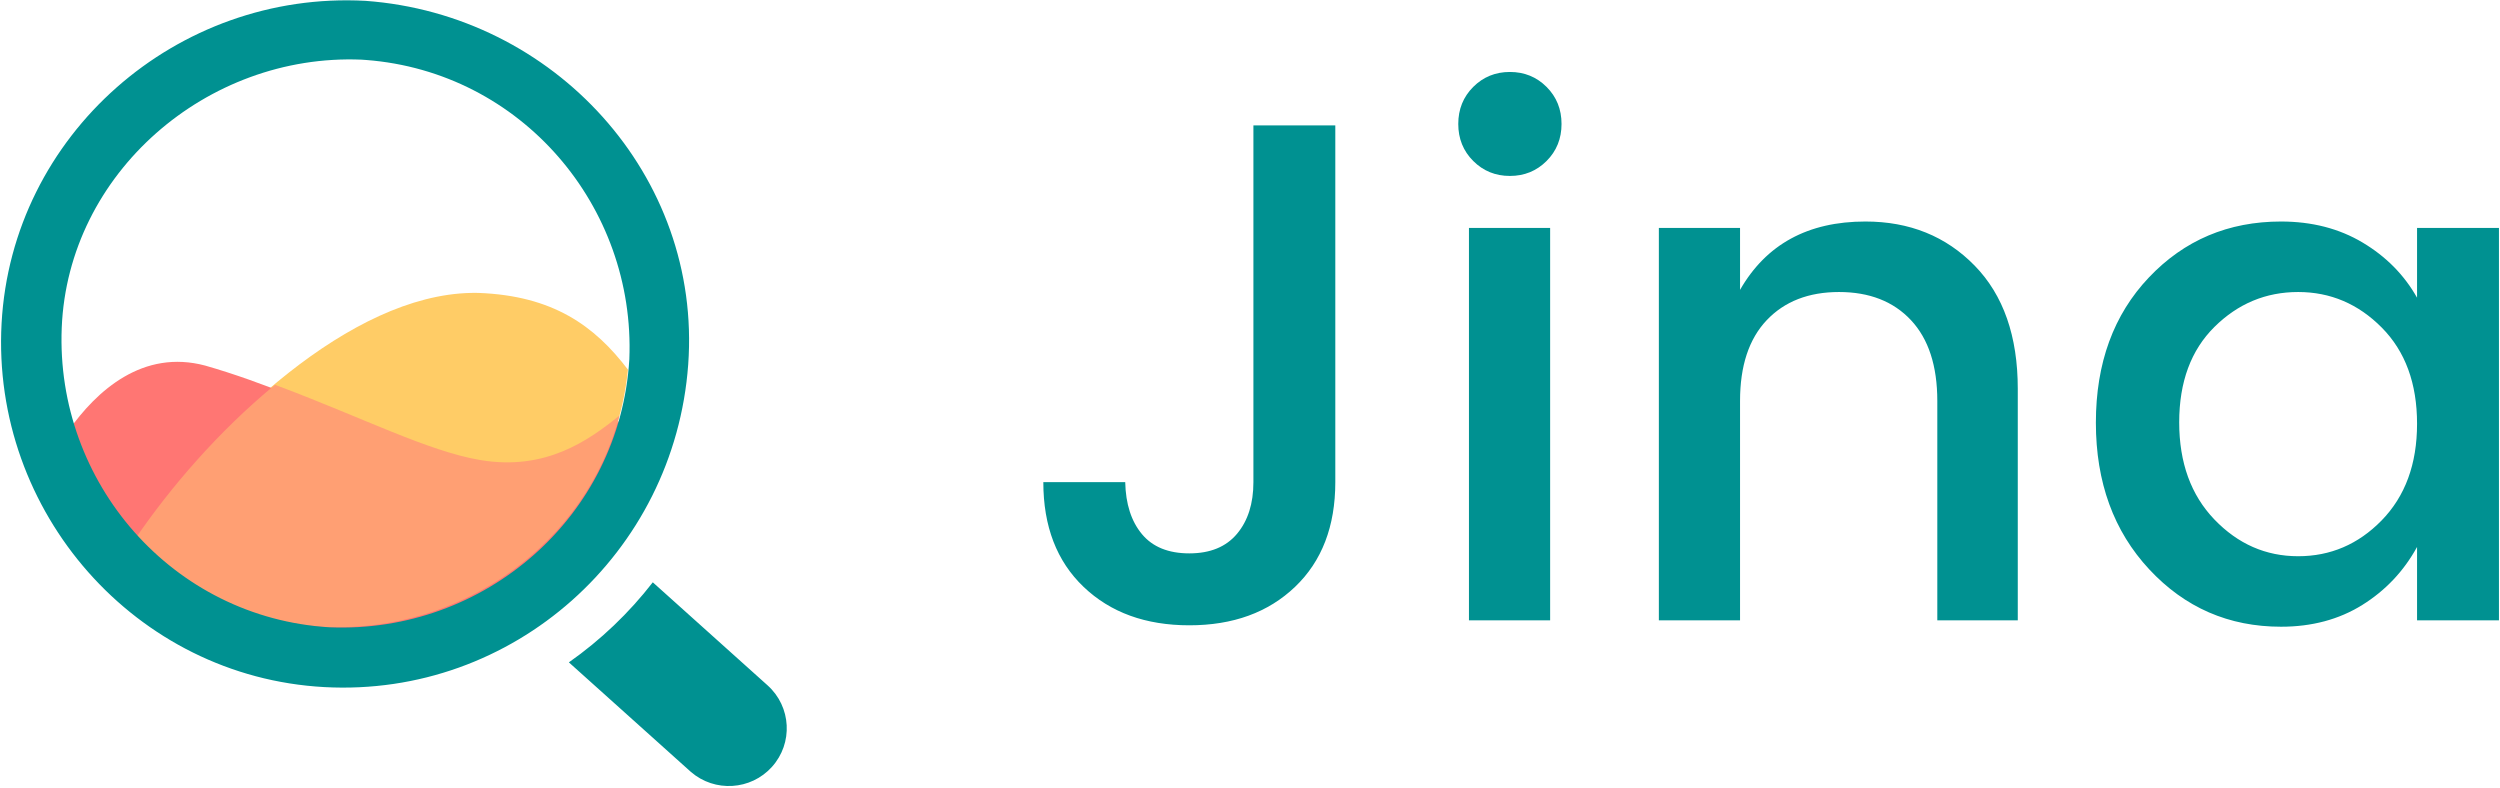
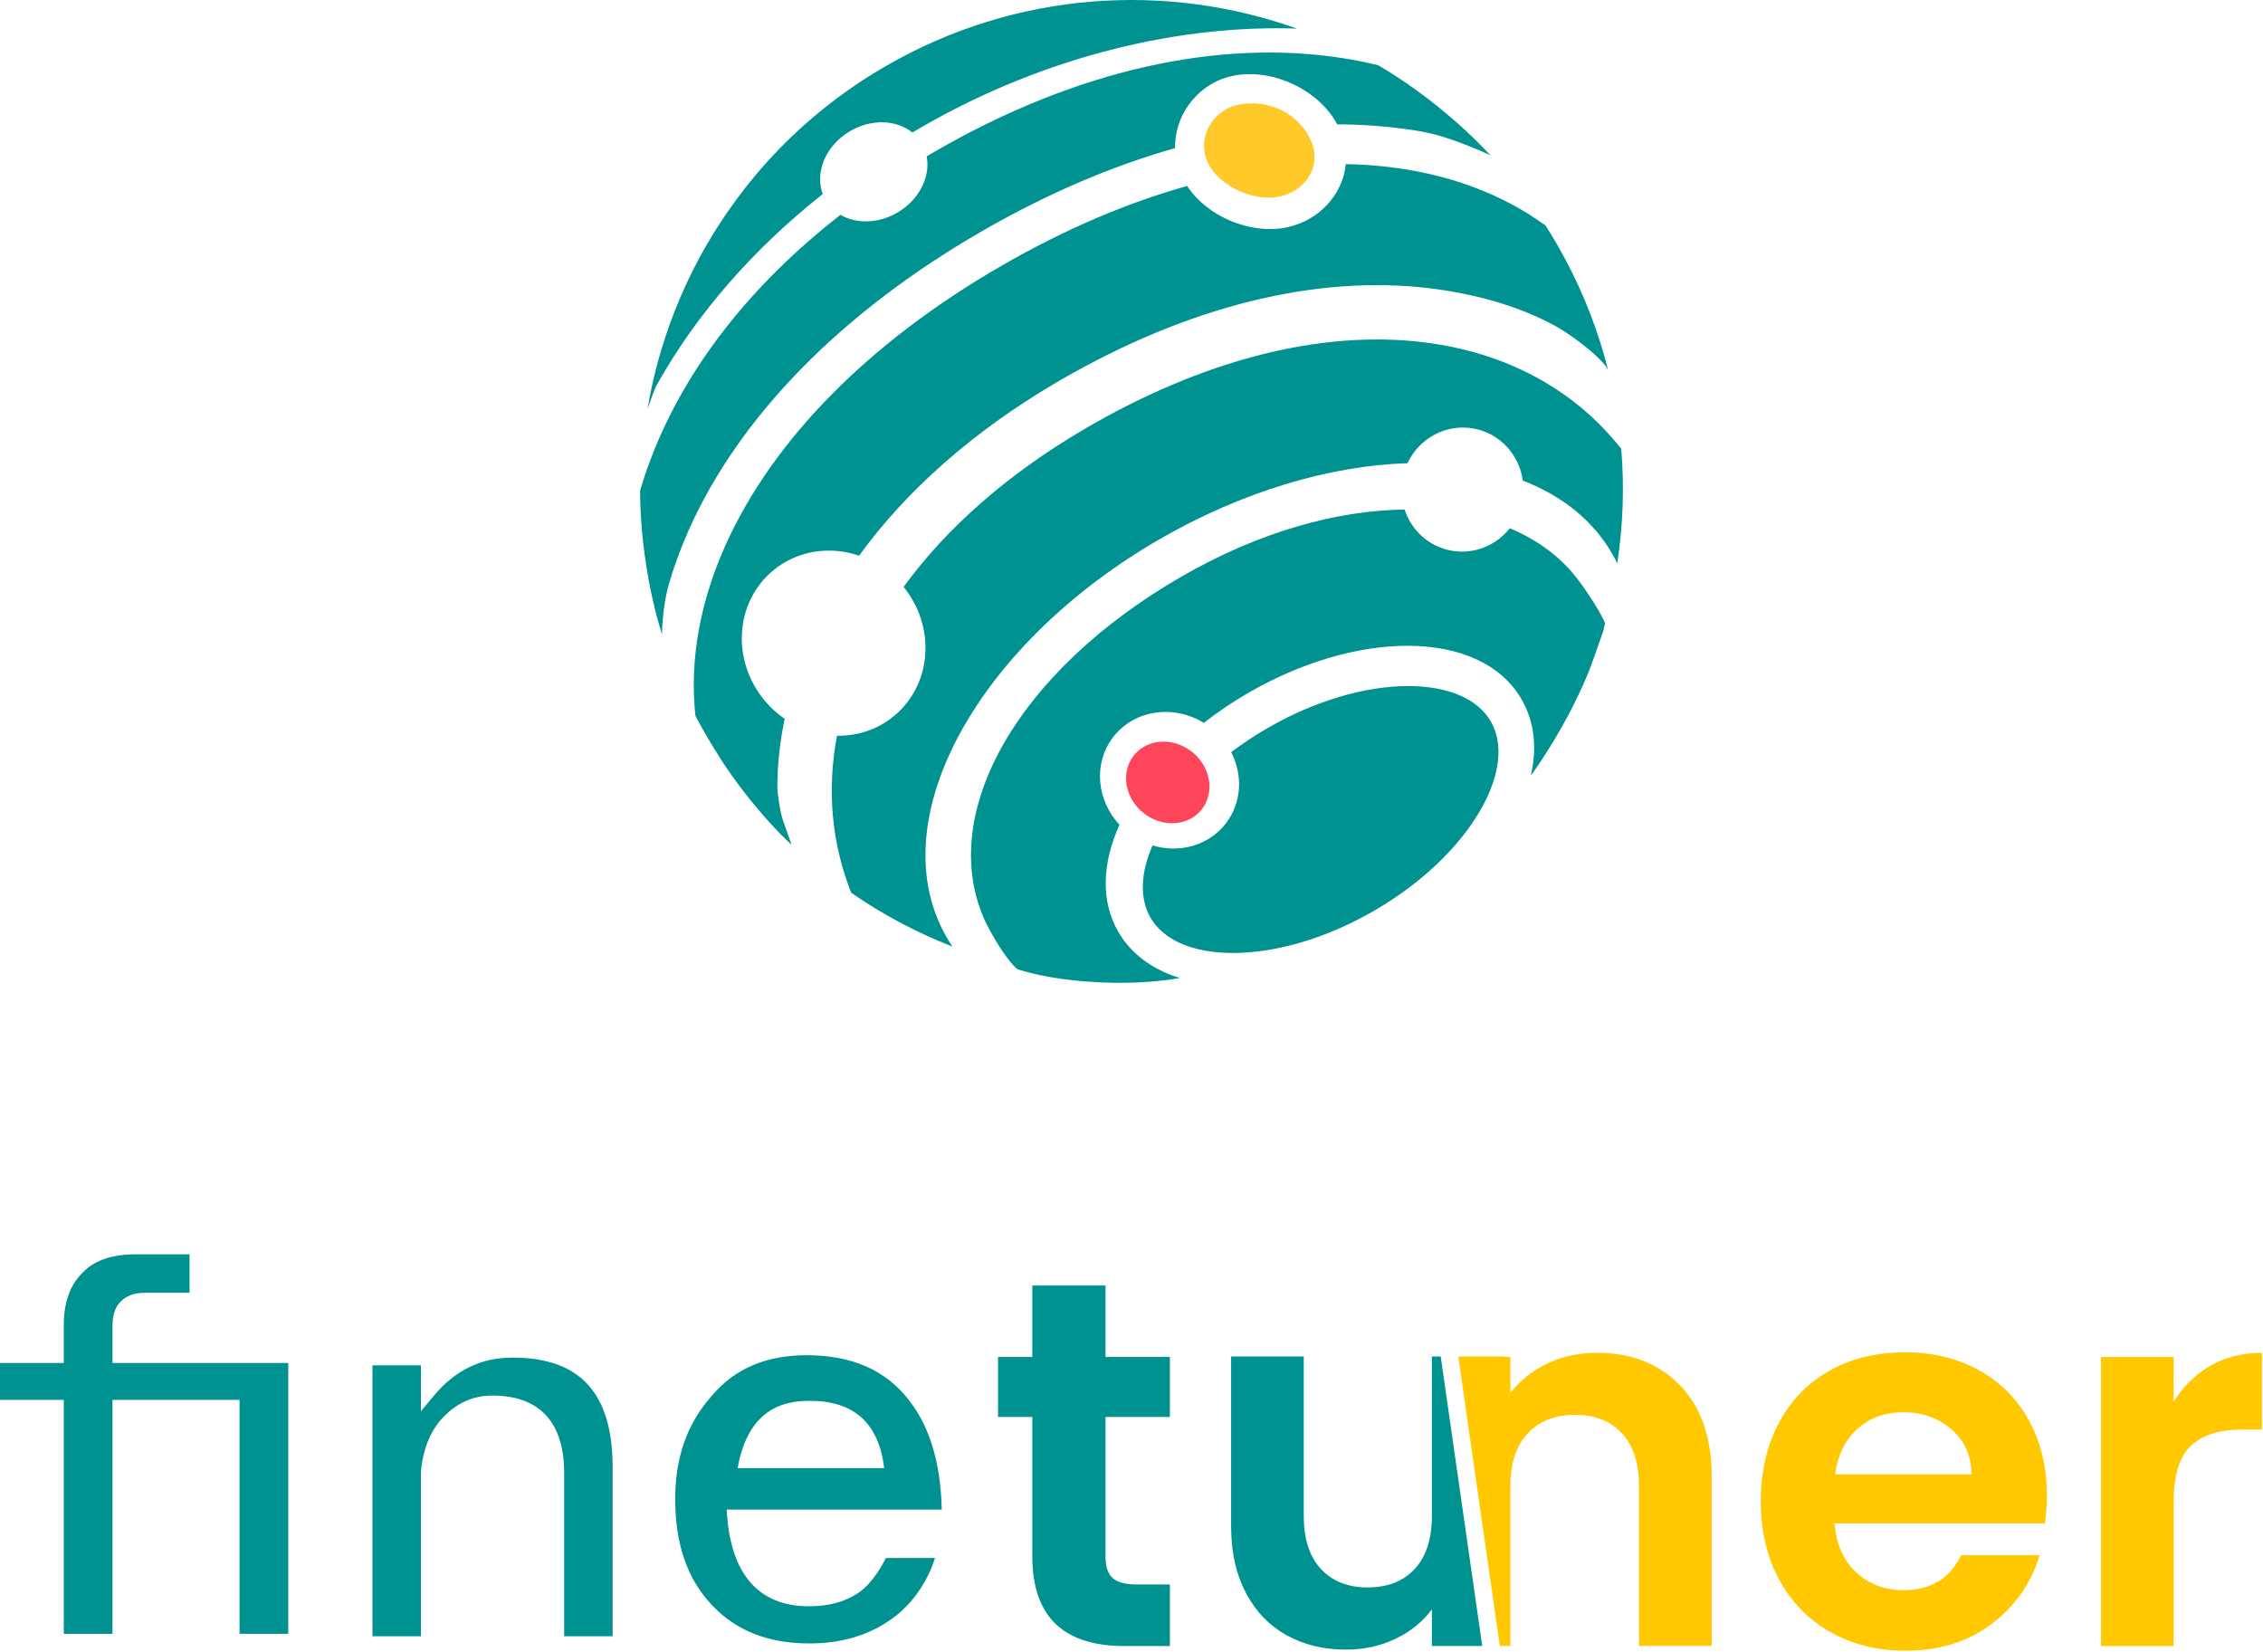
- <svg xmlns="http://www.w3.org/2000/svg" width="1334px" height="420px" viewBox="0 0 1334 420" version="1.1">
+ <svg xmlns="http://www.w3.org/2000/svg" width="1248px" height="911px" viewBox="0 0 1248 911" version="1.1">
  <g id="页面-1" stroke="none" stroke-width="1" fill="none" fill-rule="evenodd">
-     <g id="编组" fill-rule="nonzero">
-       <g id="search-colorful-2-(1)">
-         <path d="M253.373,156.278 L255.345,156.302 C294.994,157.781 317.308,173.818 335.077,197.251 C326.942,278.498 255.685,337.845 174.76,334.552 C133.587,332.09 97.621,313.655 71.93,285.853 C115.86,225.553 186.966,157.58 251.409,156.296 L253.373,156.278 Z" id="路径" fill="#FFCC66" />
-         <path d="M36.249,230.23 L36.279,230.189 C51.699,208.154 76.398,186.261 109.487,195.072 C172.41,213.054 231.474,249.891 267.487,248.85 C301.76,247.86 315.6,237.969 330.617,224.4 C312.317,291.789 247.016,338.572 173.848,335.67 C107.579,331.806 54.737,287.795 36.249,230.23 Z" id="路径" fill="#FF7673" />
-         <path d="M145.424,206.426 L146.741,205.339 L149.455,206.354 C193.608,222.953 228.727,240.876 256.425,245.502 C291.068,251.289 313.875,235.22 330.617,221.671 C312.529,289.998 247.106,337.491 173.779,334.554 C133.183,332.163 97.628,314.545 71.93,287.883 C91.327,259.359 117.07,229.983 145.424,206.426 Z" id="路径" fill="#FF9F73" />
-         <path d="M348.333,310.72 L409.586,365.712 C422.277,377.107 423.304,396.579 411.881,409.233 C400.6,421.731 381.358,422.874 368.669,411.89 L368.243,411.514 L303.552,353.434 C320.54,341.504 335.644,327.089 348.333,310.72 Z M0.845,172.556 C6.341,71.856 94.272,-5.042 195.027,0.45 C295.782,7.774 374.554,93.827 367.226,194.527 C359.899,295.228 273.799,372.126 173.044,366.633 C72.289,361.14 -4.651,273.257 0.845,172.556 Z M192.792,31.829 C110.343,28.463 36.307,92.411 32.942,174.87 C29.577,257.329 91.834,329.691 175.965,334.74 C258.414,338.105 330.767,275.84 335.815,191.698 C339.146,110.064 278.161,38.326 195.309,32.001 L192.792,31.829 Z" id="形状" fill="#009191" />
-       </g>
-       <path d="M634.62,333.66 C657.927,333.66 676.737,326.82 691.05,313.14 C705.363,299.46 712.52,280.84 712.52,257.28 L712.52,257.28 L712.52,66.9 L668.82,66.9 L668.82,257.28 C668.82,268.68 665.907,277.863 660.08,284.83 C654.253,291.797 645.767,295.28 634.62,295.28 C623.473,295.28 615.05,291.86 609.35,285.02 C603.65,278.18 600.673,268.933 600.42,257.28 L600.42,257.28 L556.72,257.28 C556.72,280.84 563.877,299.46 578.19,313.14 C592.503,326.82 611.313,333.66 634.62,333.66 Z M805.683,93.88 C813.41,93.88 819.933,91.22 825.253,85.9 C830.573,80.58 833.233,73.993 833.233,66.14 C833.233,58.287 830.573,51.7 825.253,46.38 C819.933,41.06 813.41,38.4 805.683,38.4 C797.957,38.4 791.433,41.06 786.113,46.38 C780.793,51.7 778.133,58.287 778.133,66.14 C778.133,73.993 780.793,80.58 786.113,85.9 C791.433,91.22 797.957,93.88 805.683,93.88 Z M827.153,331 L827.153,121.62 L783.833,121.62 L783.833,331 L827.153,331 Z M928.487,331 L928.487,213.96 C928.487,195.213 933.237,180.837 942.737,170.83 C952.237,160.823 965.093,155.82 981.307,155.82 C997.52,155.82 1010.313,160.823 1019.687,170.83 C1029.06,180.837 1033.747,195.213 1033.747,213.96 L1033.747,213.96 L1033.747,331 L1076.687,331 L1076.687,207.5 C1076.687,179.38 1069.023,157.467 1053.697,141.76 C1038.37,126.053 1018.927,118.2 995.367,118.2 C964.713,118.2 942.42,130.36 928.487,154.68 L928.487,154.68 L928.487,121.62 L885.167,121.62 L885.167,331 L928.487,331 Z M1217.16,334.42 C1233.627,334.42 1248.067,330.557 1260.48,322.83 C1272.893,315.103 1282.647,304.78 1289.74,291.86 L1289.74,291.86 L1289.74,331 L1333.44,331 L1333.44,121.62 L1289.74,121.62 L1289.74,158.86 C1282.9,146.7 1273.21,136.883 1260.67,129.41 C1248.13,121.937 1233.627,118.2 1217.16,118.2 C1189.04,118.2 1165.543,128.143 1146.67,148.03 C1127.797,167.917 1118.36,193.757 1118.36,225.55 C1118.36,257.343 1127.86,283.437 1146.86,303.83 C1165.86,324.223 1189.293,334.42 1217.16,334.42 Z M1226.28,296.8 C1209.053,296.8 1194.17,290.277 1181.63,277.23 C1169.09,264.183 1162.82,246.893 1162.82,225.36 C1162.82,203.827 1169.09,186.853 1181.63,174.44 C1194.17,162.027 1209.053,155.82 1226.28,155.82 C1243.507,155.82 1258.39,162.153 1270.93,174.82 C1283.47,187.487 1289.74,204.587 1289.74,226.12 C1289.74,247.653 1283.407,264.88 1270.74,277.8 C1258.327,290.467 1243.507,296.8 1226.28,296.8 Z" id="Jina" fill="#009191" />
+     <g id="finetuner-logo&amp;text-light">
+       <path d="M1050.636,745.75 C1065.714,745.75 1079.218,749.01 1091.147,755.532 C1103.076,762.054 1112.333,771.308 1118.918,783.296 C1125.503,795.285 1128.796,809.047 1128.796,824.583 C1128.796,829.999 1128.458,834.905 1127.781,839.302 L1127.65,840.12 L1011.699,840.12 L1011.755,840.757 C1012.803,851.962 1016.792,860.764 1023.723,867.165 C1030.785,873.687 1039.47,876.947 1049.777,876.947 C1064.489,876.947 1075.008,870.672 1081.332,858.121 L1081.556,857.671 L1124.787,857.671 L1124.559,858.423 C1119.918,873.428 1111.214,885.789 1098.448,895.505 C1085.469,905.383 1069.531,910.322 1050.636,910.322 C1035.366,910.322 1021.672,906.918 1009.552,900.108 C997.431,893.299 987.984,883.661 981.208,871.193 C974.432,858.726 971.044,844.34 971.044,828.036 C971.044,811.54 974.384,797.059 981.065,784.591 C987.745,772.124 997.097,762.533 1009.122,755.82 C1021.147,749.106 1034.985,745.75 1050.636,745.75 Z M1247.4,746.037 L1247.4,788.331 L1236.807,788.331 L1236.147,788.334 C1223.877,788.437 1214.602,791.409 1208.32,797.251 C1202.024,803.105 1198.828,813.237 1198.731,827.645 L1198.729,828.324 L1198.729,907.733 L1158.647,907.733 L1158.647,748.339 L1198.729,748.339 L1198.729,773.083 L1199.128,772.437 C1204.228,764.305 1210.823,757.903 1218.913,753.23 C1227.023,748.547 1236.27,746.15 1246.656,746.041 L1247.4,746.037 Z M880.725,746.022 C899.608,746.022 914.866,752.015 926.501,763.999 C938.02,775.864 943.836,792.381 943.951,813.549 L943.953,814.191 L943.953,907.672 L903.899,907.672 L903.898,819.278 C903.836,806.806 900.689,797.201 894.458,790.462 C888.164,783.654 879.581,780.251 868.709,780.251 C857.646,780.251 848.92,783.654 842.531,790.462 C836.205,797.201 833.011,806.806 832.947,819.278 L832.946,907.672 L829.995,907.672 L829.995,907.705 L827.123,907.705 L804.225,748.072 L829.995,748.072 L829.995,748.323 L832.946,748.323 L832.946,768.17 L833.107,767.963 C838.423,761.159 845.189,755.81 853.403,751.919 C861.699,747.988 870.807,746.022 880.725,746.022 Z M1049.49,778.837 C1039.565,778.837 1031.215,781.858 1024.439,787.9 C1017.796,793.823 1013.676,802.005 1012.078,812.446 L1011.985,813.075 L1087.282,813.075 C1087.091,802.717 1083.369,794.421 1076.116,788.188 C1068.863,781.954 1059.988,778.837 1049.49,778.837 Z" id="5" fill="#FFC800" fill-rule="nonzero" />
+       <path d="M678.934,748.072 L718.988,748.072 L718.989,836.336 C719.051,848.83 722.198,858.452 728.43,865.204 C734.724,872.023 743.307,875.433 754.179,875.433 C765.241,875.433 773.919,872.023 780.214,865.204 C786.445,858.452 789.592,848.83 789.654,836.336 L789.655,748.072 L794.526,748.072 L817.424,907.705 L789.655,907.705 L789.655,887.535 L789.5,887.742 C784.371,894.559 777.699,899.917 769.485,903.815 C761.188,907.753 752.176,909.722 742.448,909.722 C730.051,909.722 719.084,907.081 709.547,901.798 C700.01,896.516 692.524,888.736 687.088,878.458 C681.707,868.284 678.989,856.18 678.934,842.146 L678.934,748.072 Z M609.664,708.922 L609.664,748.339 L645.165,748.339 L645.165,781.426 L609.664,781.426 L609.664,858.534 L609.668,859.018 C609.743,864.138 611.031,867.861 613.529,870.186 C616.032,872.515 620.202,873.713 626.037,873.78 L626.556,873.783 L645.165,873.783 L645.165,907.733 L619.971,907.733 L618.963,907.728 C586.183,907.405 569.629,891.236 569.301,859.221 L569.296,858.246 L569.296,781.426 L550.4,781.426 L550.4,748.339 L569.296,748.339 L569.296,708.922 L609.664,708.922 Z M444.81,747.372 C469.546,747.372 488.033,755.383 500.89,771.67 L501.671,772.67 C512.618,786.857 518.573,806.413 519.32,831.114 L519.345,832.009 L519.355,832.496 L400.71,832.497 L401.07,836.828 L401.137,837.603 C402.506,852.773 406.761,864.619 413.977,872.833 C421.54,881.442 432.457,885.834 446.033,885.834 C457.264,885.834 466.513,883.275 473.921,878.045 L474.381,877.715 L474.782,877.403 C479.694,873.52 484.017,867.851 488.047,860.197 L488.401,859.516 L488.571,859.182 L515.657,859.182 L515.594,859.383 C511.764,871.193 505.29,881.235 496.276,889.261 C482.923,900.601 466.367,906.322 446.339,906.322 C424.192,906.322 406.697,899.596 393.71,886.266 L392.822,885.347 C379.169,871.122 372.36,851.739 372.36,826.694 C372.36,804.133 378.711,785.704 391.692,770.747 L392.234,770.125 L392.638,769.642 C405.2,754.769 422.525,747.372 444.81,747.372 Z M282.747,748.697 L283.855,748.703 C319.867,749.087 337.503,768.282 337.853,808.025 L337.858,809.236 L337.858,902.346 L311.122,902.346 L311.123,812.28 L311.119,811.444 C310.85,784.008 297.297,769.618 271.474,769.618 C261.873,769.618 253.28,773.087 246.169,779.853 C238.293,787.066 233.622,797.468 232.218,810.601 L232.129,811.476 L232.129,902.346 L205.394,902.346 L205.394,752.958 L232.129,752.958 L232.129,778.266 L239.201,769.787 L239.736,769.153 C245.287,762.643 251.465,757.626 257.968,754.387 L259.224,753.771 C266.128,750.445 273.569,748.799 281.958,748.702 L282.747,748.697 Z M104.533,691.722 L104.533,712.938 L79.789,712.939 L79.303,712.943 C73.988,713.032 69.749,714.592 66.57,717.756 C63.402,720.909 62.095,725.258 62.03,731.366 L62.028,731.852 L62.028,751.678 L158.965,751.677 L158.965,901.022 L132.104,901.022 L132.105,771.981 L62.028,771.981 L62.027,901.022 L35.166,901.022 L35.167,771.981 L0,771.981 L0,751.677 L35.167,751.678 L35.167,730.939 L35.17,730.293 C35.283,718.286 38.552,709.053 44.957,702.472 L45.414,702.007 L45.729,701.673 C51.987,695.153 61.46,691.834 74.243,691.725 L74.896,691.722 L104.533,691.722 Z M446.598,772.522 C435.05,772.522 426.237,775.49 419.552,782.02 C413.293,788.133 409.081,797.101 406.914,808.924 L406.789,809.622 L487.622,809.622 C484.583,784.691 470.908,772.522 446.598,772.522 Z" id="4" fill="#009191" />
+       <path d="M699.123,401.468 C725.218,386.423 752.985,378.332 776.615,378.34 C798.827,378.347 814.983,385.461 822.145,397.847 C829.307,410.234 827.398,427.763 816.298,446.975 C804.49,467.414 783.59,487.38 757.494,502.425 C731.398,517.47 703.632,525.561 680.002,525.553 C657.79,525.546 641.633,518.432 634.472,506.046 C628.485,495.691 628.837,481.742 635.598,466.22 C650.44,470.731 666.77,466.386 676.251,453.822 C684.918,442.337 685.396,427.252 678.974,414.813 C685.248,410.058 691.992,405.579 699.123,401.468 Z M651.682,317.915 C694.808,293.052 737.611,281.448 774.604,280.995 C778.291,292.267 787.677,301.206 799.969,303.592 C812.629,306.049 825.038,300.909 832.638,291.31 C847.199,297.441 859.361,306.205 868.38,317.31 L869.192,318.327 L870.045,319.427 L870.753,320.362 L871.478,321.34 C871.723,321.672 871.97,322.011 872.22,322.356 L872.973,323.406 L873.735,324.486 L874.502,325.59 L875.463,326.997 L876.422,328.427 L877.181,329.581 L877.181,329.581 L877.932,330.738 L878.669,331.895 L879.391,333.047 L880.093,334.188 L880.093,334.188 L880.772,335.315 L881.357,336.307 L881.92,337.281 L882.457,338.232 C882.893,339.015 883.299,339.771 883.671,340.493 L884.099,341.341 C884.51,342.171 884.866,342.946 885.158,343.651 L884.649,345.889 L884.271,347.646 L884.184,347.995 L884.101,348.284 L883.948,348.754 L881.945,354.331 L880.273,359.08 L878.973,362.823 C872.15,382.557 858.719,407.569 844.251,427.742 L844.245,427.738 C847.742,412.445 846.224,397.95 839.11,385.647 C827.885,366.233 804.959,356.138 776.223,356.129 C748.905,356.12 717.723,365.206 688.699,381.939 C679.875,387.026 671.565,392.639 663.888,398.652 C647.066,388.322 625.275,391.408 613.696,406.751 C602.775,421.223 604.856,441.411 617.362,454.818 C607.714,476.221 607.005,497.083 616.709,513.867 C623.823,526.17 635.634,534.73 650.646,539.353 C648.954,539.663 647.191,539.948 645.368,540.206 L643.79,540.42 C639.545,540.975 634.993,541.39 630.243,541.655 L628.453,541.747 C627.553,541.79 626.646,541.827 625.734,541.859 L623.902,541.916 C622.063,541.966 620.203,541.994 618.326,542 L616.444,542 L614.553,541.983 C612.026,541.951 609.477,541.88 606.919,541.767 L605,541.675 C602.439,541.543 599.873,541.368 597.315,541.152 L595.398,540.981 C583.272,539.851 571.402,537.757 561.21,534.573 C559.449,533.182 557.424,530.862 555.36,528.098 L554.74,527.256 C554.533,526.972 554.326,526.683 554.118,526.391 L553.498,525.504 L552.827,524.524 L552.493,524.027 L552.493,524.027 L551.829,523.022 C551.608,522.685 551.389,522.345 551.171,522.005 L550.359,520.723 L549.564,519.436 L549.251,518.922 L548.636,517.895 L548.034,516.876 L547.451,515.866 L546.746,514.625 L546.074,513.413 L545.815,512.938 L545.315,512.008 L544.839,511.107 L544.391,510.239 L543.971,509.407 L543.582,508.615 L543.225,507.867 L542.901,507.167 C542.748,506.829 542.609,506.511 542.483,506.214 L542.252,505.649 C542.216,505.559 542.183,505.473 542.151,505.389 C517.897,447.528 561.033,370.177 651.682,317.915 Z M599.7,235.649 L603.778,233.312 C669.933,195.876 734.323,181.355 789.447,189.337 C833.107,195.658 869.233,215.944 894.071,247.509 L894.078,247.51 C895.834,268.673 895.068,289.86 891.898,310.63 L891.894,310.629 C891.025,308.85 890.091,307.096 889.092,305.368 C878.425,286.918 861.403,273.358 839.813,265.05 C837.908,251.021 827.483,239.188 813.051,236.387 C797.666,233.401 782.65,241.636 776.187,255.459 C732.912,256.774 684.689,271.309 639.723,297.232 C591.374,325.107 552.563,362.822 530.362,402.695 C507.39,443.954 503.633,485.02 522.095,516.951 C523.094,518.679 524.148,520.363 525.257,522.004 L525.256,522.009 C505.673,514.371 486.929,504.449 469.465,492.362 L469.467,492.356 C458.637,465.23 455.942,435.692 461.572,405.742 C472.899,405.932 484.158,402.309 493.309,394.642 C514.017,377.29 516.173,345.719 498.327,323.687 C521.867,291.325 555.413,261.64 597.905,236.696 L599.7,235.649 Z M552.535,146.433 C587.132,126.487 621.506,111.85 654.688,102.558 C665.988,119.738 689.63,129.233 708.993,125.522 C726.781,122.113 740.573,107.71 742.175,90.514 C749.01,90.636 755.738,91.034 762.348,91.709 C797.282,95.274 827.799,106.488 852.326,124.359 L852.33,124.354 C854.504,127.757 856.613,131.224 858.654,134.754 C870.201,154.726 878.909,175.558 884.902,196.782 L886.87,204.278 C886.168,202.562 884.384,200.341 881.954,197.905 L881.306,197.265 L880.631,196.617 L880.631,196.617 L879.929,195.961 L879.204,195.298 L878.832,194.965 L878.832,194.965 L878.074,194.296 L877.296,193.623 L876.499,192.948 L875.686,192.272 L874.859,191.596 L874.019,190.921 L873.167,190.248 L872.306,189.579 L871.438,188.915 L870.124,187.929 L869.243,187.282 L868.361,186.643 L867.038,185.703 L866.159,185.091 L865.284,184.491 L864.415,183.905 L863.554,183.335 L862.702,182.78 L861.862,182.243 L860.83,181.597 L859.623,180.864 L858.647,180.29 L857.888,179.856 L857.517,179.648 L857.517,179.648 L856.791,179.251 L856.791,179.251 C838.192,169.247 816.537,162.973 793.754,159.674 C732.245,150.769 662.053,166.369 591.129,206.026 L588.979,207.236 C587.548,208.044 586.128,208.862 584.713,209.678 L582.6,210.913 C536.568,237.951 499.836,270.501 473.775,306.443 C457.685,300.946 439.647,303.469 426.179,314.754 C405.225,332.311 403.266,364.427 421.804,386.488 C425.074,390.38 428.764,393.699 432.739,396.429 C430.082,409.056 428.705,421.659 428.705,434.072 C428.705,434.435 428.719,434.843 428.745,435.287 L428.793,435.979 L428.858,436.717 L428.937,437.496 L429.03,438.309 L429.136,439.149 L429.253,440.01 L429.378,440.885 L429.582,442.209 L429.724,443.09 L429.872,443.961 L430.022,444.817 L430.173,445.651 L430.325,446.456 L430.549,447.594 L430.694,448.297 L430.834,448.948 L430.968,449.541 L431.094,450.068 L431.21,450.523 L431.315,450.9 L431.42,451.243 L431.768,452.318 L432.518,454.517 L433.936,458.544 L435.855,463.891 L436.546,465.802 C435.111,464.555 433.546,463.084 431.897,461.448 L430.898,460.447 L430.898,460.447 L429.881,459.409 L428.848,458.338 C428.675,458.157 428.501,457.974 428.327,457.79 L427.01,456.389 L425.678,454.948 L424.605,453.769 L423.527,452.57 L421.907,450.741 L420.827,449.505 L419.751,448.26 L419.214,447.634 L418.147,446.38 L417.088,445.122 L416.04,443.865 L414.494,441.986 L413.483,440.741 L412.491,439.507 L411.52,438.286 L410.573,437.08 L409.199,435.308 C401.656,425.484 394.946,415.006 389.346,405.321 C387.305,401.791 385.353,398.234 383.489,394.653 L383.495,394.651 C380.259,364.505 385.793,332.508 400.168,300.514 C425.908,243.224 478.395,189.177 552.535,146.433 Z M516.035,83.304 C594.005,38.352 672.344,21.288 740.843,32.126 C747.337,33.154 753.71,34.429 759.952,35.945 L759.953,35.942 C781.491,48.388 804.762,67.08 821.974,85.687 L820.697,85.09 L819.355,84.477 C818.898,84.271 818.43,84.062 817.954,83.852 L816.5,83.216 L815.755,82.895 L814.233,82.249 L812.516,81.536 C806.729,79.158 800.329,76.793 794.71,75.101 C788.2,73.141 780.743,71.862 773.195,70.904 L771.037,70.639 L768.339,70.329 L765.649,70.041 L764.577,69.93 C755.708,69.025 746.663,68.576 737.464,68.581 C727.153,49.487 702.621,38.095 681.647,41.482 C661.961,44.661 647.628,62.341 648.053,81.684 C613.266,91.496 577.45,106.791 541.573,127.474 C463.649,172.399 407.915,229.79 380.165,291.553 C375.539,301.849 371.736,312.179 368.756,322.488 C367.899,325.452 367.139,329.174 366.538,333.059 L366.333,334.435 C366.234,335.126 366.14,335.82 366.051,336.513 L365.882,337.898 L365.727,339.277 C365.313,343.167 365.091,346.904 365.124,349.894 C357.385,325.632 353.025,295.409 353,270.56 L353,270.561 C354.809,264.404 356.89,258.256 359.246,252.126 C378.057,203.183 413.552,157.359 463.513,118.479 C472.292,123.602 484.638,123.402 495.263,117.027 C507.122,109.911 513.185,97.295 511.05,86.217 C512.7,85.24 514.362,84.268 516.035,83.304 Z M488.766,36.294 C560.398,-5.004 643.065,-9.928 715.319,15.782 L716.318,15.824 C652.437,13.325 577.486,30.18 508.362,70.032 C506.616,71.039 504.881,72.054 503.159,73.076 C494.371,65.965 480.347,65.377 468.472,72.502 C455.272,80.422 449.253,95.157 453.726,106.999 C414.617,137.981 384.138,173.453 362.927,211.014 L361.971,212.72 L361.823,213.013 L361.652,213.378 L361.458,213.815 L361.166,214.511 L360.833,215.335 L360.36,216.545 L359.937,217.658 L359.101,219.913 L357.995,222.973 L357.06,225.604 C363.089,190.01 376.199,155.74 395.783,125.037 C402.019,115.331 408.88,105.96 416.31,97.025 C436.147,73.322 460.418,52.637 488.766,36.294 Z" id="3" fill="#009191" />
+       <path d="M683.596,57.598 C669.89,59.969 660.792,74.067 665.062,87.072 C669.656,101.064 689.417,111.482 705.208,108.482 C719.359,105.794 728.079,92.678 723.988,80.217 C719.25,65.787 703.26,54.196 683.596,57.598 Z" id="2" fill="#FFC92A" fill-rule="nonzero" />
+       <path d="M624.943,417.032 C631.966,407.641 646.25,406.183 656.893,414.263 C667.536,422.343 670.081,436.578 663.057,445.968 C659.335,450.945 653.573,453.694 647.395,453.976 L646.693,453.997 C641.423,454.078 635.896,452.373 631.107,448.737 C620.464,440.657 617.919,426.422 624.943,417.032 Z" id="1" fill="#FF455A" fill-rule="nonzero" />
    </g>
  </g>
</svg>
